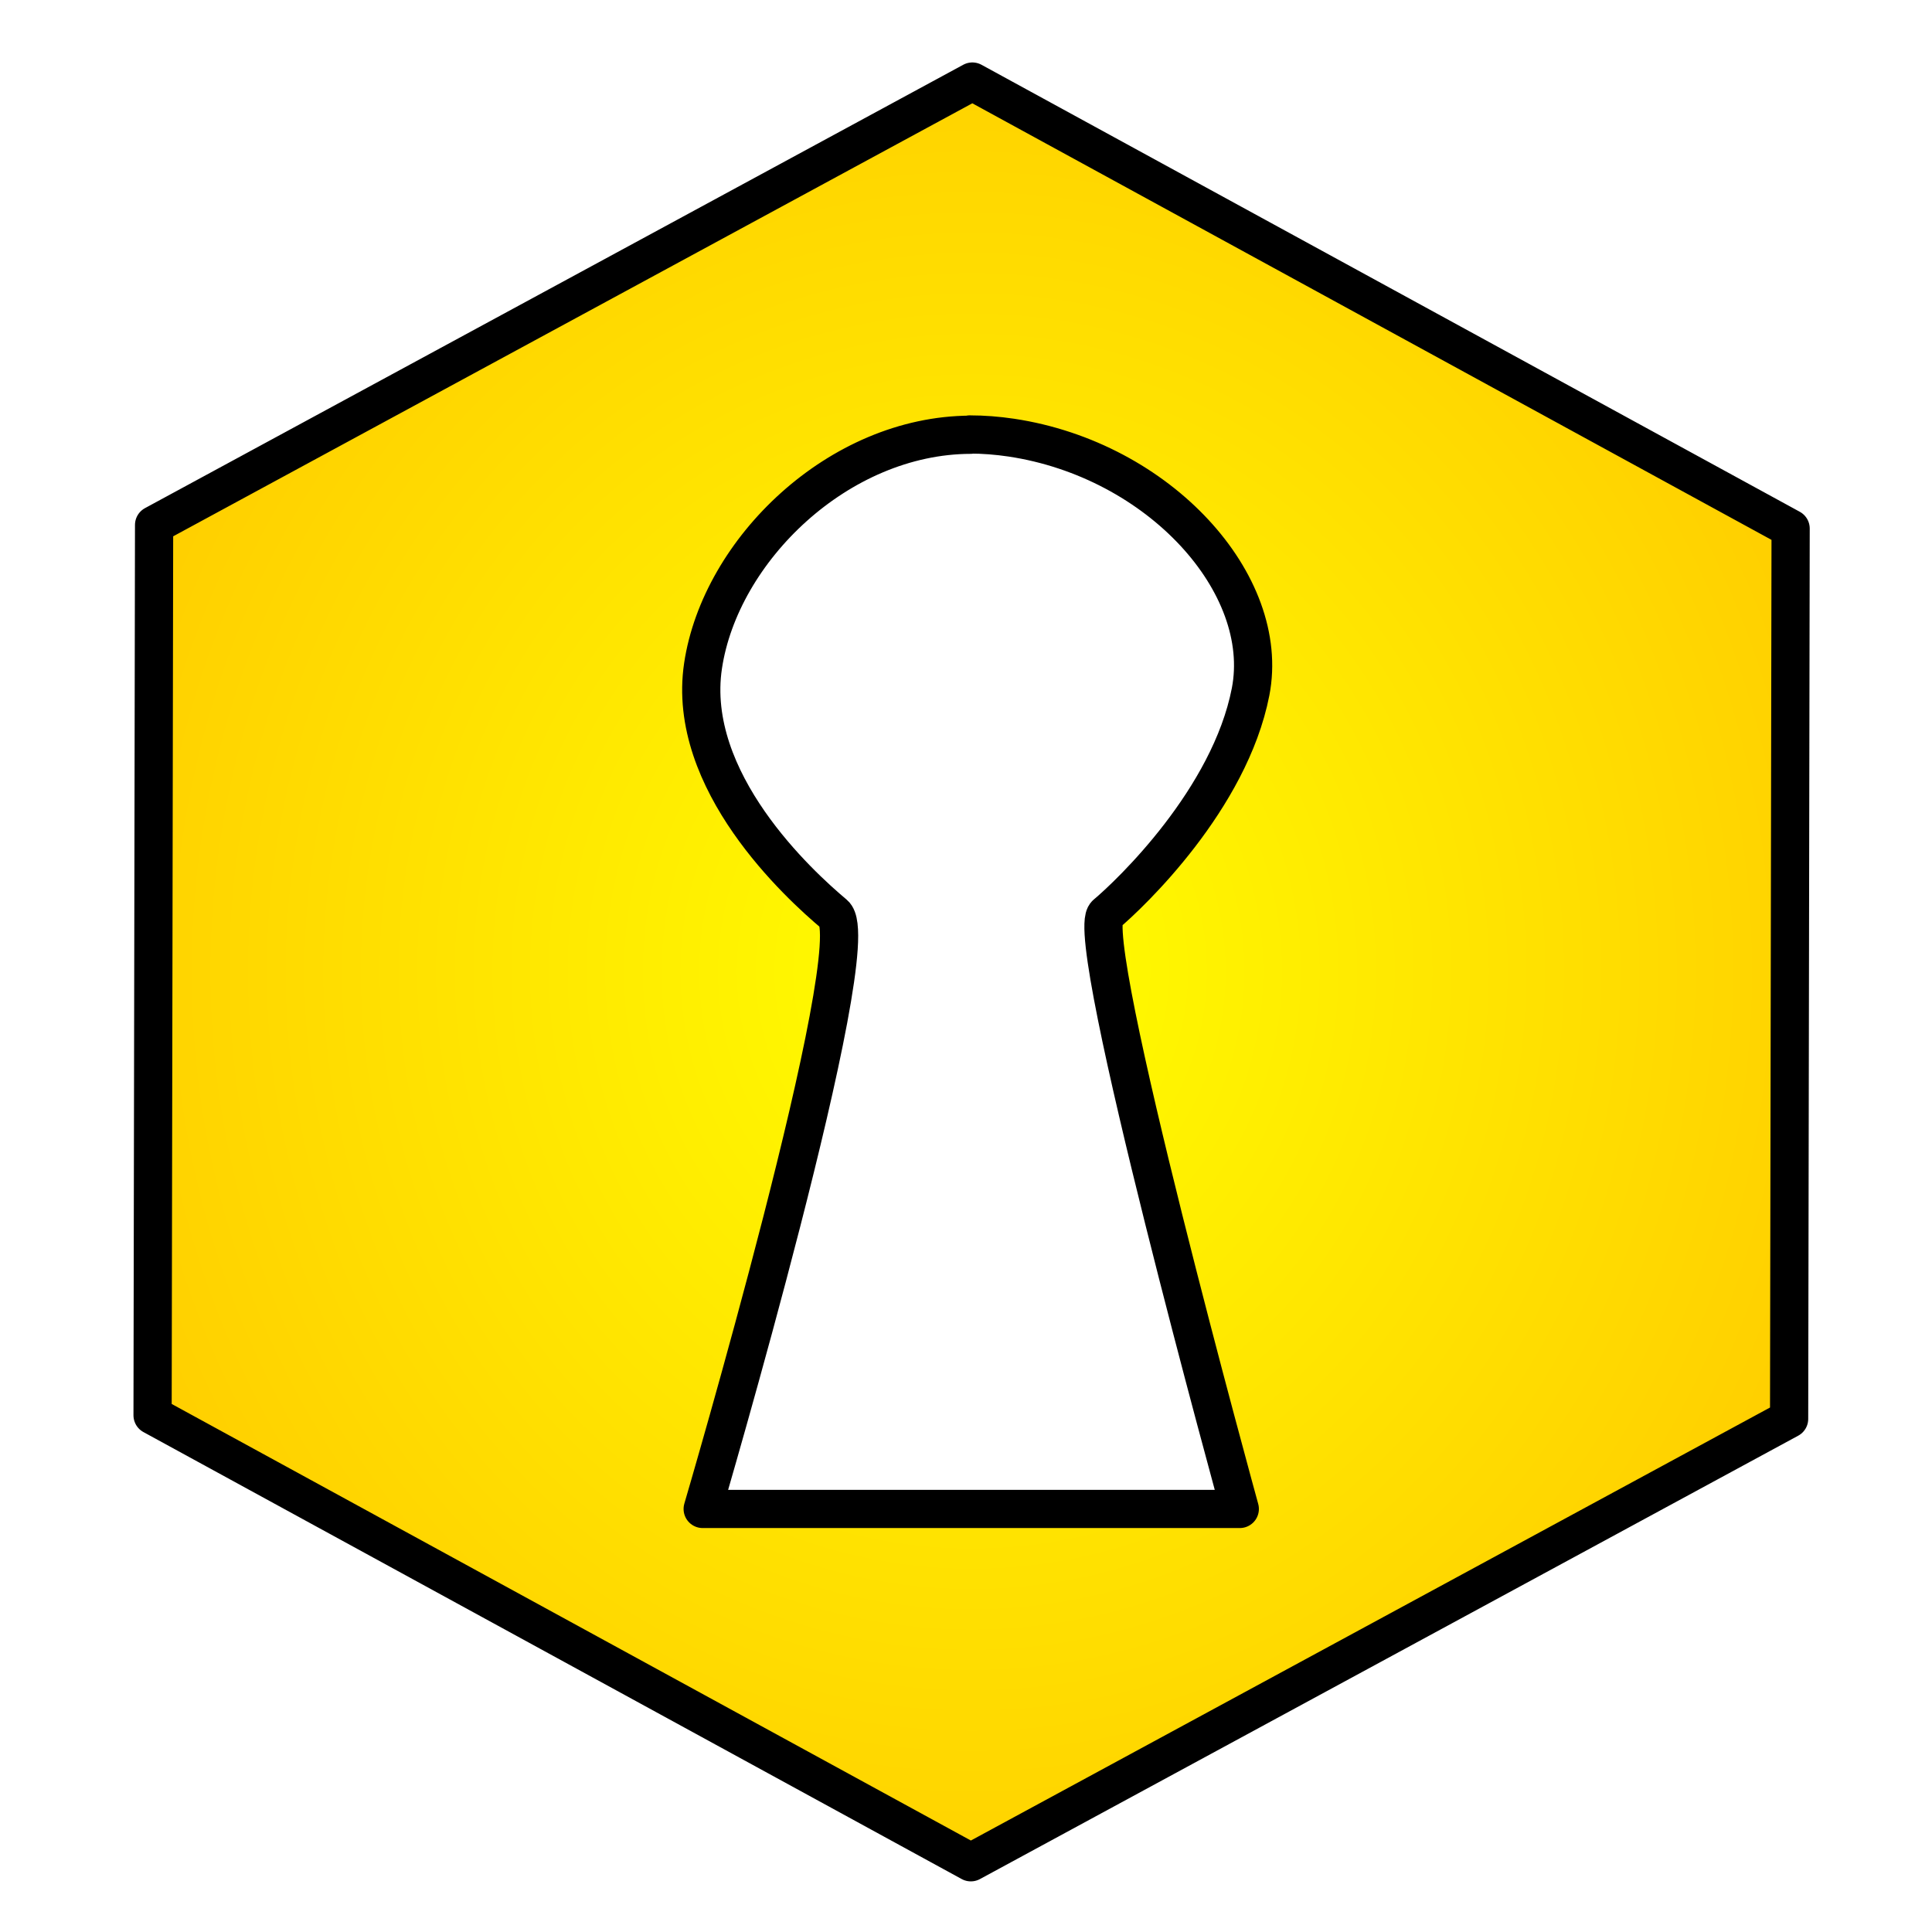
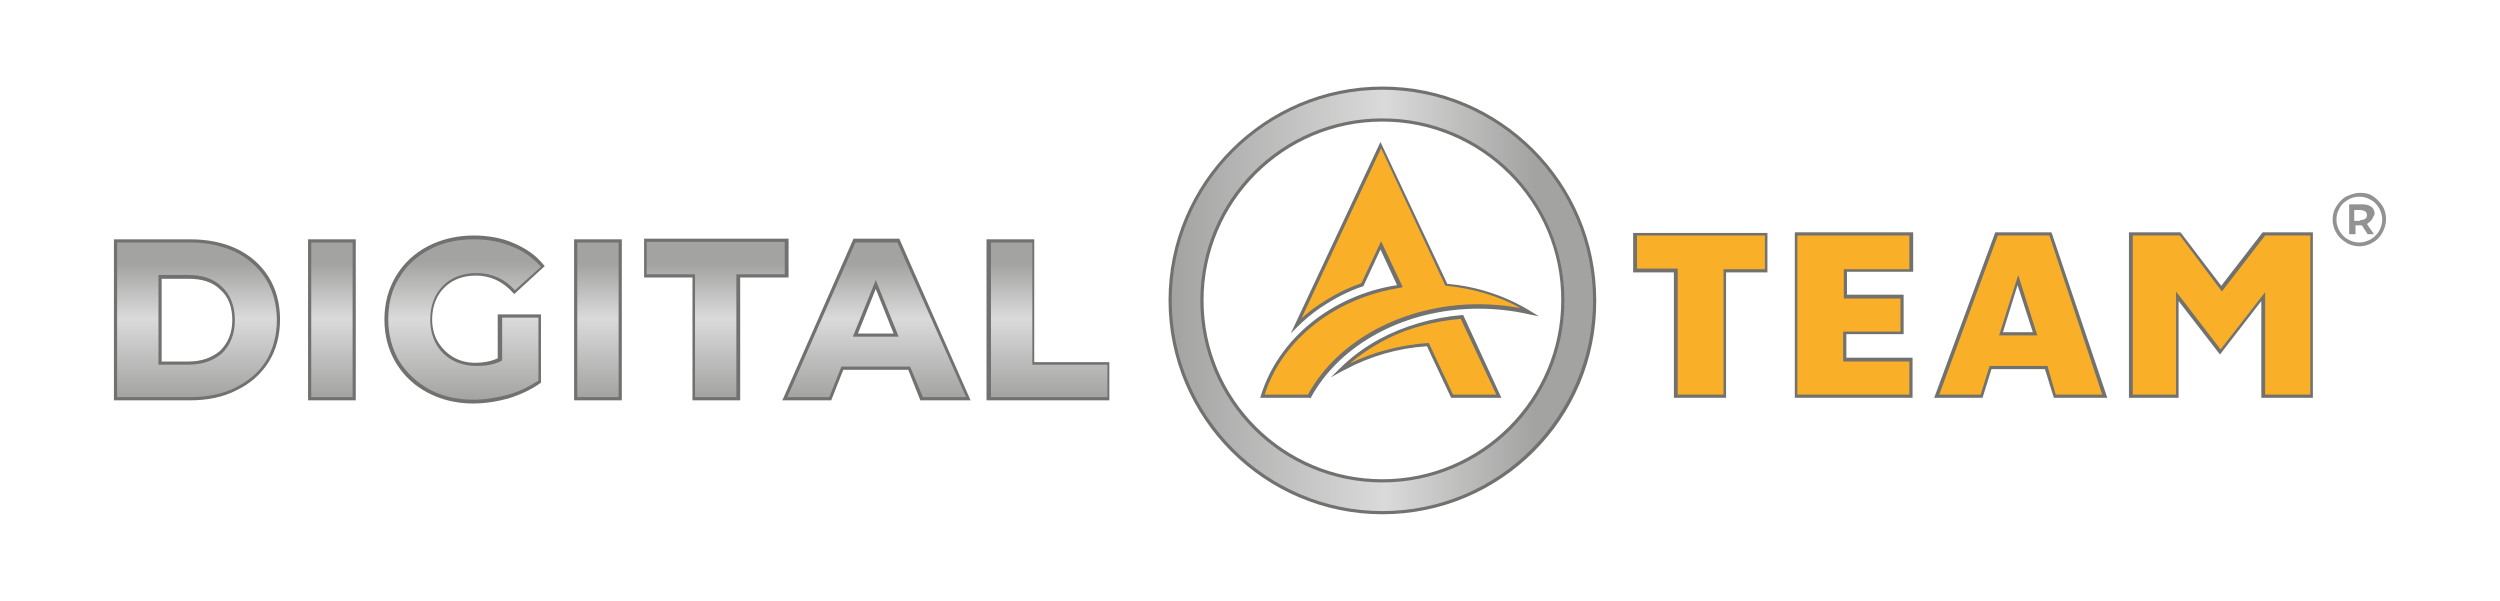
- <svg xmlns="http://www.w3.org/2000/svg" height="38" width="38" version="1.1" viewBox="0 0 38 38">
-   <defs>
-     <radialGradient id="a" gradientUnits="userSpaceOnUse" cx="261" cy="240" r="341" gradientTransform="matrix(1.3 .000949 -.00102 1.4 -89.2 -86.2)">
-       <stop stop-color="#ff0" offset="0" />
-       <stop stop-color="#fa0" offset="1" />
-     </radialGradient>
-   </defs>
-   <path stroke-linejoin="round" d="m250 3.16-227 123-0.42 247 227 124 227-123 0.42-247zm-0.711 97.9v0.006c3.78 0 7.6 0.297 11.5 0.875 41.1 6.17 72.2 40.6 66.4 70.5-5.8 29.8-33.3 56-40.1 61.7s37.1 165 37.1 165h-149s46.2-157 36.5-165c-9.7-8.14-41.2-36.9-36.4-68.9 4.81-32.1 37.6-64 74.2-64.1z" transform="matrix(.0709 0 0 .0709 1.4 1.38)" stroke="#000" stroke-linecap="round" stroke-width="10.6" fill="url(#a)" />
+ <svg xmlns="http://www.w3.org/2000/svg" version="1.1" id="Ebene_1" x="0px" y="0px" viewBox="0 0 392.8 94.4" style="enable-background:new 0 0 392.8 94.4;" xml:space="preserve">
+   <style type="text/css">
+ 	.st0{fill:#F9B028;}
+ 	.st1{fill:#717170;}
+ 	.st2{fill:url(#SVGID_1_);}
+ 	.st3{fill:#929292;}
+ 	.st4{fill-rule:evenodd;clip-rule:evenodd;fill:#F9B028;}
+ 	.st5{fill:url(#SVGID_00000026878703160460013460000012551561789334054018_);}
+ 	.st6{fill:url(#SVGID_00000114773308562722911760000008121662927688693918_);}
+ 	.st7{fill:url(#SVGID_00000111156192935324032580000001795723557337797275_);}
+ 	.st8{fill:url(#SVGID_00000144321443147710746600000009326816108242130352_);}
+ 	.st9{fill:url(#SVGID_00000080194630886727185510000015591477017674502315_);}
+ 	.st10{fill:url(#SVGID_00000054267358764005255280000010518804617856652723_);}
+ 	.st11{fill:url(#SVGID_00000034081377343422974320000008249604677510700964_);}
+ </style>
+   <g>
+     <g>
+       <g>
+         <path class="st0" d="M263.3,42.5h-6.4v-5.7h20.6v5.7H271v19.8h-7.7V42.5z" />
+         <path class="st1" d="M271.2,62.5h-8.2V42.8h-6.4v-6.2h21.1v6.2h-6.5V62.5z M263.6,62h7.2V42.3h6.5V37h-20.1v5.2h6.4V62z" />
+       </g>
+       <g>
+         <path class="st0" d="M282.2,36.8h18.1v5.7h-10.4v4.1h8.9v5.7h-9v4.2h10.4v5.7h-18.1V36.8z" />
+         <path class="st1" d="M300.5,62.5H282v-26h18.6v6.2h-10.4v3.6h8.9v6.2h-9v3.7h10.4V62.5z M282.5,62H300v-5.2h-10.4v-4.7h9v-5.2     h-8.9v-4.6H300V37h-17.6V62z" />
+       </g>
+       <g>
+         <path class="st0" d="M321.5,57.8h-8.8l-1.4,4.5h-7.1l9.4-25.5h8.5l8.6,25.5h-7.8L321.5,57.8z M319.7,52.5L317,44l-2.6,8.5H319.7z     " />
+         <path class="st1" d="M331.1,62.5h-8.4l-1.4-4.5h-8.4l-1.4,4.5h-7.6l9.6-26h8.8l0.1,0.2L331.1,62.5z M323,62h7.3L322,37h-8.1     l-9.2,25h6.5l1.4-4.5h9.1L323,62z M320.1,52.7h-6l3-9.5L320.1,52.7z M314.7,52.2h4.7l-2.4-7.4L314.7,52.2z" />
+       </g>
+       <g>
+         <path class="st0" d="M363.2,36.8v25.5h-7.7V46.6l-6.7,8.7l-6.7-8.8v15.7h-7.3V36.8h7.7l6.5,8.6l6.7-8.6H363.2z" />
+         <path class="st1" d="M363.5,62.5h-8.2V47.3l-6.5,8.4l-6.5-8.4v15.2h-7.8v-26h8.1l6.4,8.4l6.5-8.4h7.9V62.5z M355.8,62h7.2V37     h-7.1l-6.8,8.8l-6.6-8.8h-7.4v25h6.8V45.8l7,9.1l7-9V62z" />
+       </g>
+     </g>
+     <g>
+       <g>
+         <linearGradient id="SVGID_1_" gradientUnits="userSpaceOnUse" x1="183.861" y1="47.195" x2="250.612" y2="47.195">
+           <stop offset="3.683549e-03" style="stop-color:#A3A3A2" />
+           <stop offset="0.505" style="stop-color:#DADADA" />
+           <stop offset="0.858" style="stop-color:#A3A3A2" />
+           <stop offset="1" style="stop-color:#A3A3A2" />
+         </linearGradient>
+         <path class="st2" d="M217.2,80.6c-18.4,0-33.4-15-33.4-33.4s15-33.4,33.4-33.4s33.4,15,33.4,33.4S235.6,80.6,217.2,80.6z      M217.2,18.8c-15.6,0-28.4,12.7-28.4,28.4s12.7,28.4,28.4,28.4s28.4-12.7,28.4-28.4S232.9,18.8,217.2,18.8z" />
+         <path class="st1" d="M217.2,80.8c-18.5,0-33.6-15.1-33.6-33.6c0-18.5,15.1-33.6,33.6-33.6c18.5,0,33.6,15.1,33.6,33.6     C250.9,65.7,235.8,80.8,217.2,80.8z M217.2,14.1c-18.3,0-33.1,14.9-33.1,33.1s14.9,33.1,33.1,33.1c18.3,0,33.1-14.9,33.1-33.1     S235.5,14.1,217.2,14.1z M217.2,75.8c-15.8,0-28.6-12.8-28.6-28.6s12.8-28.6,28.6-28.6c15.8,0,28.6,12.8,28.6,28.6     S233,75.8,217.2,75.8z M217.2,19.1c-15.5,0-28.1,12.6-28.1,28.1c0,15.5,12.6,28.1,28.1,28.1c15.5,0,28.1-12.6,28.1-28.1     C245.4,31.7,232.7,19.1,217.2,19.1z" />
+       </g>
+     </g>
+     <g>
+       <path class="st3" d="M372.8,30.8c0.6,0.4,1.1,0.9,1.5,1.5c0.4,0.6,0.6,1.4,0.6,2.1s-0.2,1.5-0.6,2.2c-0.4,0.7-0.9,1.2-1.5,1.5    c-0.6,0.4-1.4,0.6-2.1,0.6s-1.5-0.2-2.1-0.6c-0.6-0.4-1.2-0.9-1.5-1.5c-0.4-0.6-0.6-1.4-0.6-2.1c0-0.8,0.2-1.5,0.6-2.1    c0.4-0.6,0.9-1.2,1.5-1.5s1.4-0.6,2.2-0.6S372.2,30.4,372.8,30.8z M372.5,37.6c0.5-0.3,1-0.8,1.3-1.3c0.3-0.5,0.5-1.2,0.5-1.8    s-0.2-1.3-0.5-1.8c-0.3-0.5-0.7-1-1.3-1.3c-0.5-0.3-1.1-0.5-1.8-0.5s-1.3,0.2-1.8,0.5c-0.5,0.3-1,0.7-1.3,1.3    c-0.3,0.5-0.5,1.1-0.5,1.8s0.2,1.3,0.5,1.8c0.3,0.5,0.7,1,1.3,1.3c0.5,0.3,1.1,0.5,1.8,0.5S371.9,37.9,372.5,37.6z M372.6,34.6    c-0.2,0.2-0.4,0.4-0.7,0.6l1.1,1.6h-1l-0.9-1.4h-0.1h-0.9v1.4h-1v-4.7h2c0.6,0,1.1,0.1,1.5,0.4c0.4,0.3,0.5,0.7,0.5,1.2    C372.8,34.1,372.8,34.4,372.6,34.6z M370.8,34.6c0.3,0,0.6-0.1,0.8-0.2c0.2-0.1,0.3-0.4,0.3-0.6s-0.1-0.5-0.3-0.6    c-0.2-0.1-0.4-0.2-0.8-0.2h-0.9v1.7H370.8z" />
+     </g>
+     <g>
+       <g>
+         <path class="st4" d="M216.9,22.8l10.3,21.9c4.9,0.4,9.3,1.9,13.1,4.3c-2.6-0.6-5.3-0.9-8.1-0.9c-11.9,0-22.1,5.8-26.6,14.2h-7.3     c2.7-8.9,11.1-15.7,21.6-17.3l-3-6.4l-2.9,6.2c-2.4,0.8-4.6,2-6.8,3.4c-1.3,0.9-2.5,1.9-3.7,3L216.9,22.8L216.9,22.8z      M210.5,58.2c1.9-1.9,4.1-3.5,6.3-4.7c4-2.2,8.5-3.4,12.9-3.7l5.8,12.4h-7.4l-3.8-8.1c-4.5,0.3-9,1.5-13.1,3.7     C210.9,58,210.7,58.1,210.5,58.2L210.5,58.2z" />
+         <path class="st1" d="M235.9,62.5h-7.9l-3.8-8.1c-4.6,0.3-9,1.6-12.9,3.7c-0.2,0.1-0.4,0.2-0.6,0.3l-1.6,0.9l1.3-1.3     c1.8-1.8,3.9-3.4,6.3-4.7c3.9-2.1,8.4-3.4,13-3.8l0.2,0L235.9,62.5z M228.3,62h6.8l-5.6-11.9c-4.5,0.4-8.9,1.6-12.6,3.7     c-1.8,1-3.4,2.1-4.8,3.3c3.7-1.8,7.9-2.9,12.2-3.2l0.2,0L228.3,62z M205.8,62.5h-7.8l0.1-0.3c2.7-8.9,11.1-15.8,21.4-17.4     l-2.6-5.6l-2.7,5.8l-0.1,0c-2.4,0.8-4.6,2-6.7,3.4c-1.3,0.9-2.5,1.9-3.6,3l-1,1l14.1-30.1l10.5,22.3c4.7,0.4,9.2,1.9,13.1,4.3     l1.3,0.8l-1.5-0.3c-2.6-0.6-5.3-0.9-8-0.9c-11.4,0-21.8,5.5-26.4,14.1L205.8,62.5z M198.7,62h6.8c4.7-8.6,15.2-14.2,26.8-14.2     c2.2,0,4.4,0.2,6.6,0.6c-3.5-1.9-7.5-3.1-11.7-3.5l-0.1,0l-10.1-21.6l-12.5,26.7c0.9-0.8,1.8-1.5,2.7-2.1     c2.1-1.4,4.3-2.6,6.7-3.4l3.1-6.6l3.4,7.2l-0.3,0.1C209.8,46.8,201.5,53.3,198.7,62z" />
+       </g>
+     </g>
+     <g>
+       <g>
+         <linearGradient id="SVGID_00000173850108380644973920000011843403372834510493_" gradientUnits="userSpaceOnUse" x1="30.927" y1="62.636" x2="30.927" y2="37.819">
+           <stop offset="3.683549e-03" style="stop-color:#A3A3A2" />
+           <stop offset="0.505" style="stop-color:#DADADA" />
+           <stop offset="0.858" style="stop-color:#A3A3A2" />
+           <stop offset="1" style="stop-color:#A3A3A2" />
+         </linearGradient>
+         <path style="fill:url(#SVGID_00000173850108380644973920000011843403372834510493_);" d="M37.1,39.3c-2.1-1-4.5-1.5-7.2-1.5H18.1     v24.8h11.7c2.7,0,5.1-0.5,7.2-1.5c2.1-1,3.7-2.5,4.9-4.3c1.2-1.9,1.7-4.1,1.7-6.6c0-2.5-0.6-4.7-1.7-6.6     C40.8,41.8,39.2,40.4,37.1,39.3z M34.7,55.2c-1.3,1.2-3,1.8-5.1,1.8h-4.4V43.4h4.4c2.1,0,3.8,0.6,5.1,1.8c1.3,1.2,1.9,2.9,1.9,5     C36.6,52.4,36,54,34.7,55.2z" />
+         <path class="st1" d="M29.9,62.9h-12V37.6h12c2.7,0,5.2,0.5,7.3,1.5l0,0c2.1,1,3.8,2.5,5,4.4c1.2,1.9,1.8,4.2,1.8,6.7     s-0.6,4.8-1.8,6.7c-1.2,1.9-2.9,3.4-5,4.4C35.1,62.4,32.6,62.9,29.9,62.9z M18.4,62.4h11.5c2.7,0,5.1-0.5,7.1-1.5     c2-1,3.7-2.4,4.8-4.2c1.1-1.8,1.7-4,1.7-6.4c0-2.4-0.6-4.6-1.7-6.4C40.6,42,39,40.6,37,39.6c-2.1-1-4.5-1.5-7.1-1.5H18.4V62.4z      M29.6,57.3h-4.7V43.2h4.7c2.2,0,4,0.6,5.3,1.9c1.3,1.2,2,3,2,5.2s-0.7,3.9-2,5.2l0,0C33.5,56.7,31.8,57.3,29.6,57.3z M25.4,56.8     h4.2c2.1,0,3.7-0.6,5-1.7l0,0c1.2-1.2,1.9-2.8,1.9-4.8c0-2-0.6-3.7-1.9-4.8c-1.2-1.2-2.9-1.7-5-1.7h-4.2V56.8z" />
+       </g>
+       <g>
+         <linearGradient id="SVGID_00000138544200104666130840000014693192038273901696_" gradientUnits="userSpaceOnUse" x1="52.162" y1="62.636" x2="52.162" y2="37.819">
+           <stop offset="3.683549e-03" style="stop-color:#A3A3A2" />
+           <stop offset="0.505" style="stop-color:#DADADA" />
+           <stop offset="0.858" style="stop-color:#A3A3A2" />
+           <stop offset="1" style="stop-color:#A3A3A2" />
+         </linearGradient>
+         <rect x="48.7" y="37.8" style="fill:url(#SVGID_00000138544200104666130840000014693192038273901696_);" width="7" height="24.8" />
+         <path class="st1" d="M55.9,62.9h-7.5V37.6h7.5V62.9z M48.9,62.4h6.5V38.1h-6.5V62.4z" />
+       </g>
+       <g>
+         <linearGradient id="SVGID_00000068673203326546573460000004216881676866034839_" gradientUnits="userSpaceOnUse" x1="72.972" y1="63.132" x2="72.972" y2="37.323">
+           <stop offset="3.683549e-03" style="stop-color:#A3A3A2" />
+           <stop offset="0.505" style="stop-color:#DADADA" />
+           <stop offset="0.858" style="stop-color:#A3A3A2" />
+           <stop offset="1" style="stop-color:#A3A3A2" />
+         </linearGradient>
+         <path style="fill:url(#SVGID_00000068673203326546573460000004216881676866034839_);" d="M74.8,43.1c2.3,0,4.3,0.9,6,2.8l4.5-4     c-1.2-1.5-2.8-2.6-4.6-3.4c-1.8-0.8-3.9-1.2-6.2-1.2c-2.6,0-5,0.5-7.1,1.6s-3.7,2.6-4.9,4.6c-1.2,2-1.8,4.2-1.8,6.7     c0,2.5,0.6,4.7,1.8,6.7c1.2,2,2.8,3.5,4.9,4.6c2.1,1.1,4.4,1.6,7,1.6c1.8,0,3.7-0.3,5.5-0.8c1.8-0.5,3.5-1.3,4.9-2.3V49.7h-6.2     v6.8c-1.2,0.5-2.4,0.8-3.8,0.8c-1.4,0-2.6-0.3-3.7-0.9c-1.1-0.6-1.9-1.4-2.5-2.5c-0.6-1.1-0.9-2.3-0.9-3.7c0-2.2,0.6-3.9,1.9-5.2     C71,43.8,72.7,43.1,74.8,43.1z" />
+         <path class="st1" d="M74.3,63.4c-2.6,0-5-0.6-7.1-1.7c-2.1-1.1-3.8-2.7-5-4.7c-1.2-2-1.8-4.3-1.8-6.8s0.6-4.8,1.8-6.8     c1.2-2,2.9-3.6,5-4.7c2.1-1.1,4.6-1.7,7.2-1.7c2.3,0,4.5,0.4,6.3,1.2c1.9,0.8,3.5,1.9,4.7,3.4l0.2,0.2l-4.8,4.4l-0.2-0.2     c-1.6-1.8-3.6-2.7-5.8-2.7c-2,0-3.7,0.6-5,1.9c-1.2,1.2-1.9,2.9-1.9,5c0,1.3,0.3,2.5,0.9,3.5c0.6,1,1.4,1.8,2.4,2.4     s2.2,0.9,3.5,0.9c1.2,0,2.4-0.2,3.5-0.7v-6.9H85v10.7l-0.1,0.1c-1.4,1-3.1,1.8-5,2.4C78.1,63.1,76.2,63.4,74.3,63.4z M74.5,37.6     c-2.6,0-5,0.5-7,1.6c-2.1,1.1-3.7,2.6-4.8,4.5c-1.2,1.9-1.7,4.1-1.7,6.5s0.6,4.6,1.7,6.5c1.2,1.9,2.8,3.4,4.8,4.5     c2,1.1,4.4,1.6,6.9,1.6c1.8,0,3.6-0.3,5.5-0.8c1.8-0.5,3.3-1.3,4.7-2.2v-9.9h-5.7v6.7l-0.1,0.1c-1.2,0.6-2.5,0.8-3.9,0.8     c-1.4,0-2.7-0.3-3.8-0.9c-1.1-0.6-2-1.5-2.6-2.6c-0.6-1.1-0.9-2.4-0.9-3.8c0-2.2,0.7-4,2-5.3c1.3-1.3,3.1-2,5.3-2     c2.3,0,4.4,0.9,6,2.7l4.1-3.7c-1.2-1.3-2.6-2.4-4.4-3.1C78.8,38,76.7,37.6,74.5,37.6z" />
+       </g>
+       <g>
+         <linearGradient id="SVGID_00000105401370327840051130000008621403452905851537_" gradientUnits="userSpaceOnUse" x1="93.96" y1="62.636" x2="93.96" y2="37.819">
+           <stop offset="3.683549e-03" style="stop-color:#A3A3A2" />
+           <stop offset="0.505" style="stop-color:#DADADA" />
+           <stop offset="0.858" style="stop-color:#A3A3A2" />
+           <stop offset="1" style="stop-color:#A3A3A2" />
+         </linearGradient>
+         <rect x="90.4" y="37.8" style="fill:url(#SVGID_00000105401370327840051130000008621403452905851537_);" width="7" height="24.8" />
+         <path class="st1" d="M97.7,62.9h-7.5V37.6h7.5V62.9z M90.7,62.4h6.5V38.1h-6.5V62.4z" />
+       </g>
+       <g>
+         <linearGradient id="SVGID_00000078035220582247543070000017578401844180143772_" gradientUnits="userSpaceOnUse" x1="112.483" y1="62.636" x2="112.483" y2="37.819">
+           <stop offset="3.683549e-03" style="stop-color:#A3A3A2" />
+           <stop offset="0.505" style="stop-color:#DADADA" />
+           <stop offset="0.858" style="stop-color:#A3A3A2" />
+           <stop offset="1" style="stop-color:#A3A3A2" />
+         </linearGradient>
+         <polygon style="fill:url(#SVGID_00000078035220582247543070000017578401844180143772_);" points="123.6,37.8 101.4,37.8      101.4,43.4 109,43.4 109,62.6 116,62.6 116,43.4 123.6,43.4    " />
+         <path class="st1" d="M116.3,62.9h-7.5V43.6h-7.6v-6.1h22.7v6.1h-7.6V62.9z M109.2,62.4h6.5V43.1h7.6v-5.1h-21.7v5.1h7.6V62.4z" />
+       </g>
+       <g>
+         <linearGradient id="SVGID_00000145775612145626625470000003392231305508296615_" gradientUnits="userSpaceOnUse" x1="137.673" y1="62.636" x2="137.673" y2="37.819">
+           <stop offset="3.683549e-03" style="stop-color:#A3A3A2" />
+           <stop offset="0.505" style="stop-color:#DADADA" />
+           <stop offset="0.858" style="stop-color:#A3A3A2" />
+           <stop offset="1" style="stop-color:#A3A3A2" />
+         </linearGradient>
+         <path style="fill:url(#SVGID_00000145775612145626625470000003392231305508296615_);" d="M134.2,37.8l-11,24.8h7.2l1.9-4.8h10.5     l1.9,4.8h7.3l-11-24.8H134.2z M134.4,52.6l3.2-7.9l3.2,7.9H134.4z" />
+         <path class="st1" d="M152.5,62.9h-7.9l-1.9-4.8h-10.2l-1.9,4.8h-7.7l0.2-0.4l11-25h7.2L152.5,62.9z M145,62.4h6.8l-10.8-24.3     h-6.6l-10.7,24.3h6.6l1.9-4.8H143L145,62.4z M141.2,52.9H134l3.6-8.9L141.2,52.9z M134.8,52.4h5.6l-2.8-7L134.8,52.4z" />
+       </g>
+       <g>
+         <linearGradient id="SVGID_00000025430905926349224970000006413041514862747783_" gradientUnits="userSpaceOnUse" x1="164.758" y1="62.636" x2="164.758" y2="37.819">
+           <stop offset="3.683549e-03" style="stop-color:#A3A3A2" />
+           <stop offset="0.505" style="stop-color:#DADADA" />
+           <stop offset="0.858" style="stop-color:#A3A3A2" />
+           <stop offset="1" style="stop-color:#A3A3A2" />
+         </linearGradient>
+         <polygon style="fill:url(#SVGID_00000025430905926349224970000006413041514862747783_);" points="162.3,57.1 162.3,37.8      155.3,37.8 155.3,62.6 174.2,62.6 174.2,57.1    " />
+         <path class="st1" d="M174.4,62.9h-19.4V37.6h7.5v19.3h11.8V62.9z M155.6,62.4h18.4v-5.1h-11.8V38.1h-6.5V62.4z" />
+       </g>
+     </g>
+   </g>
</svg>
